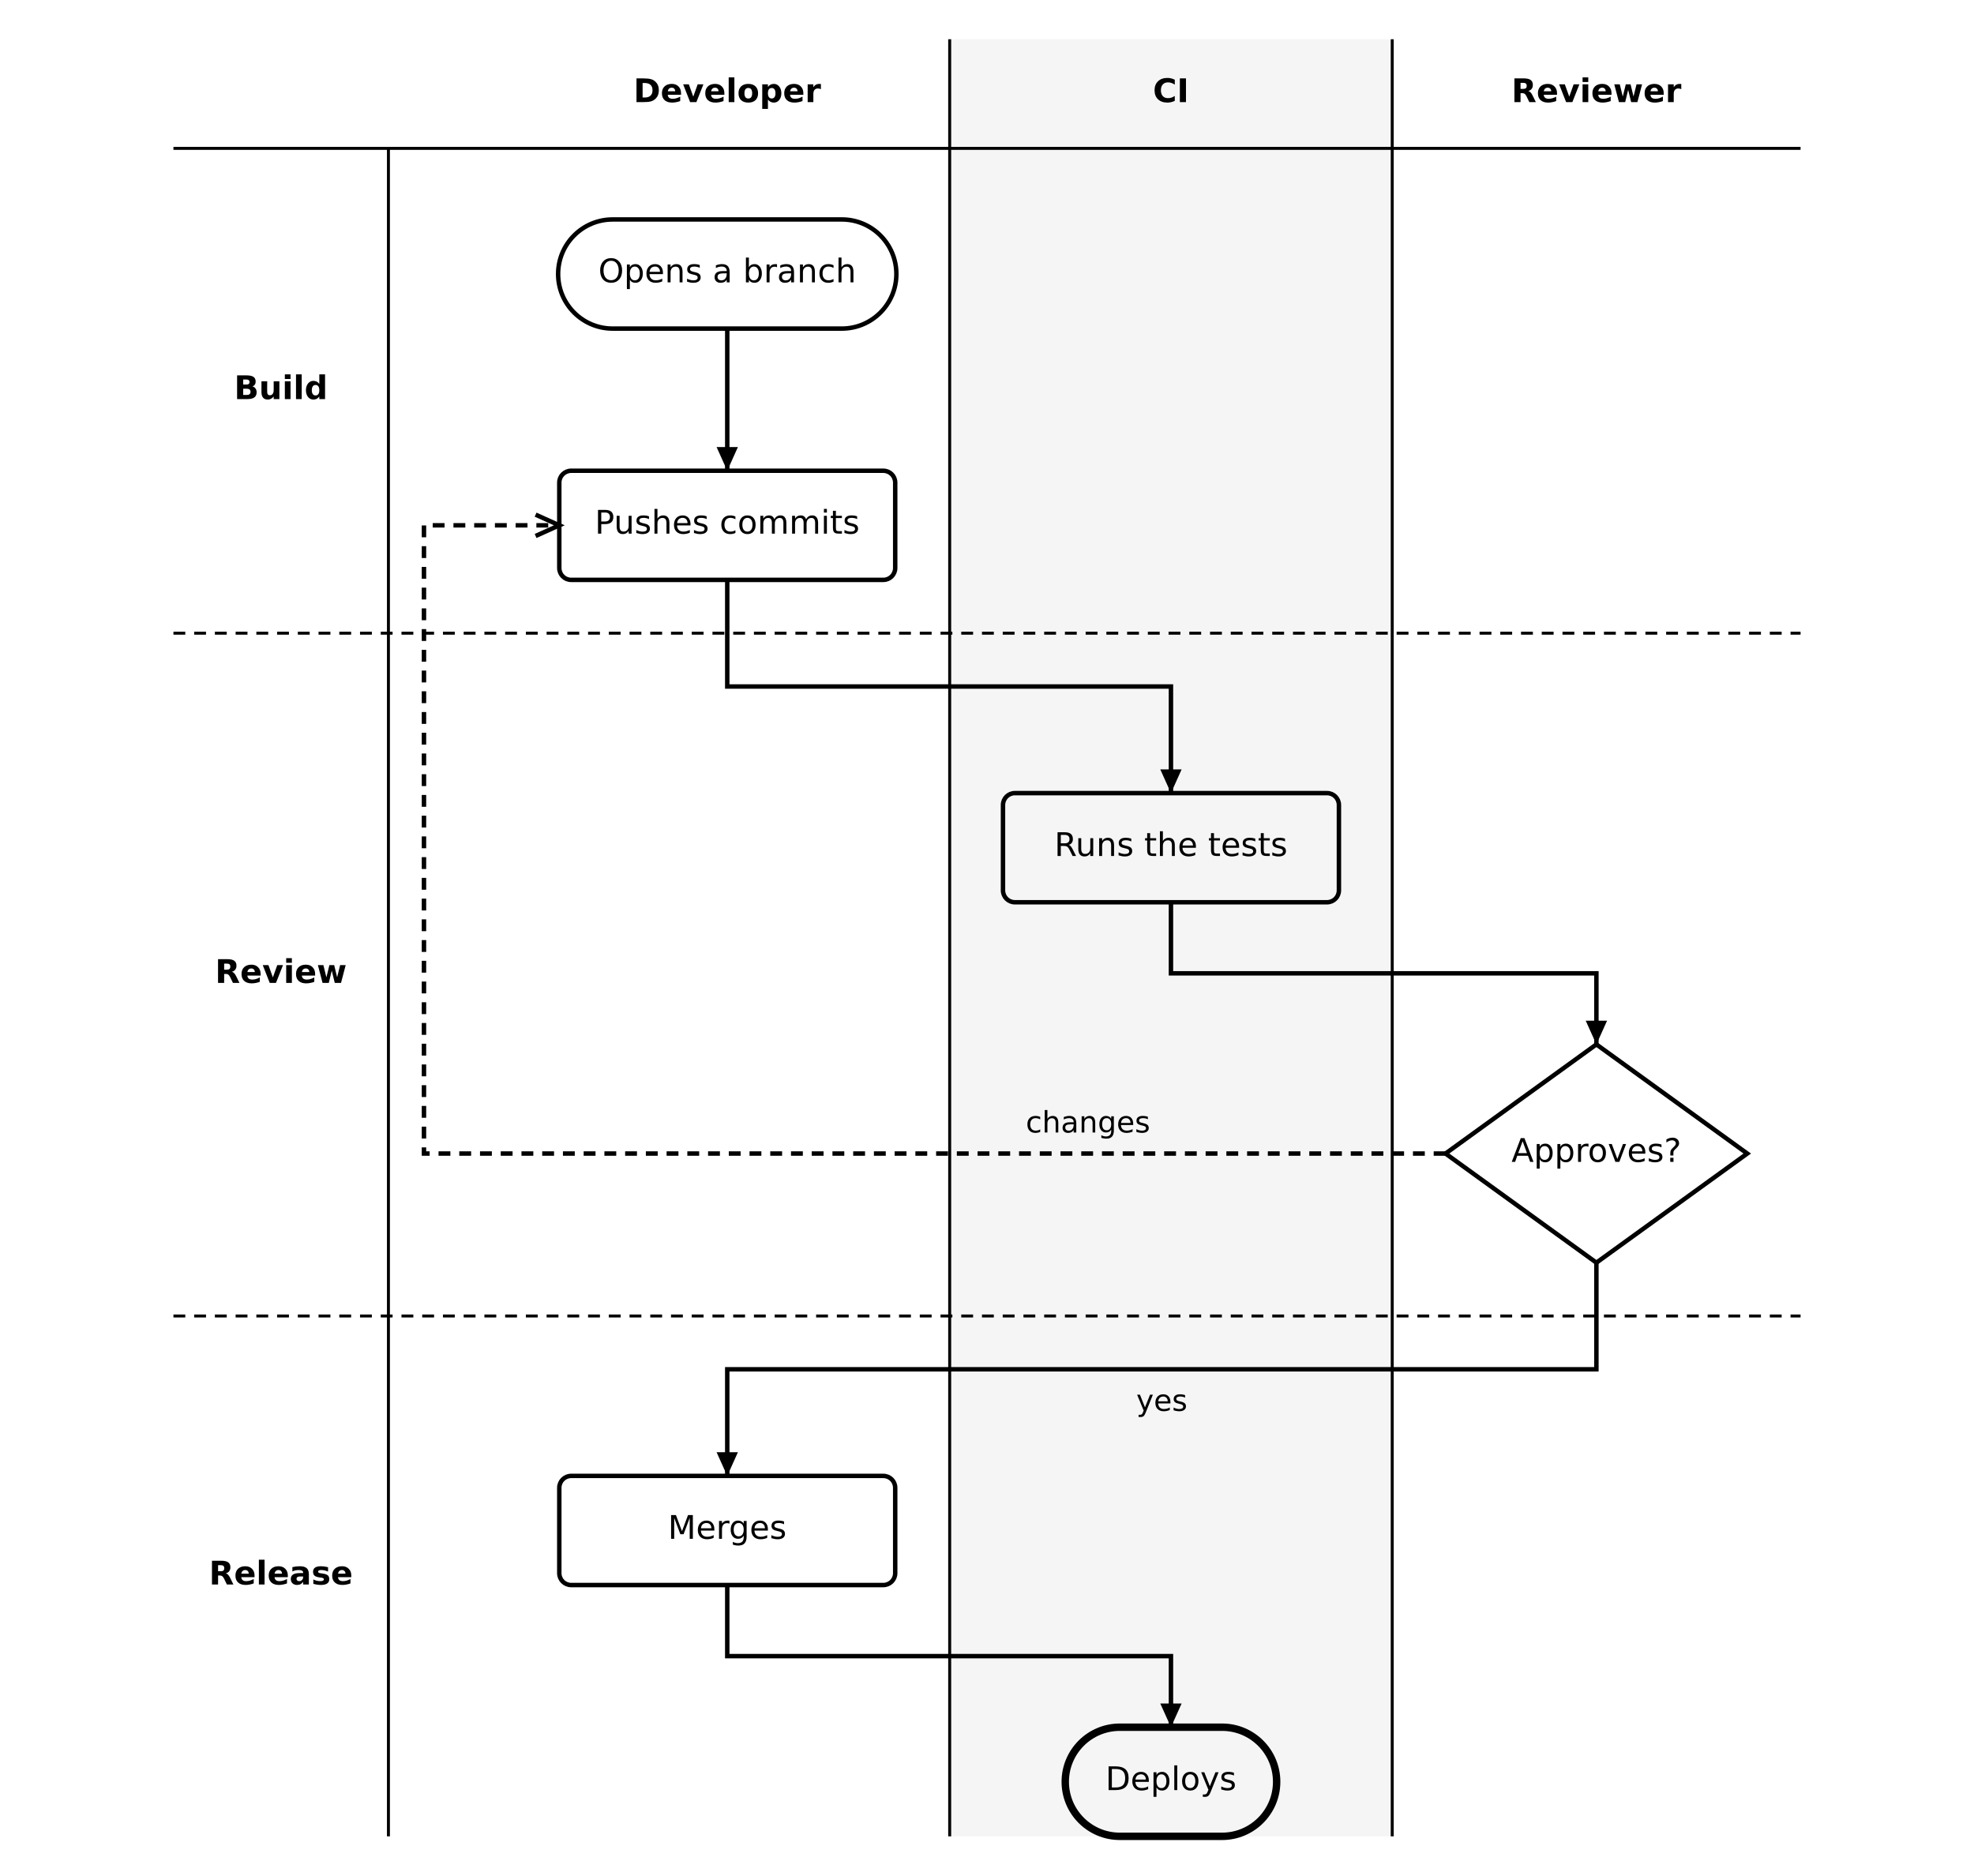
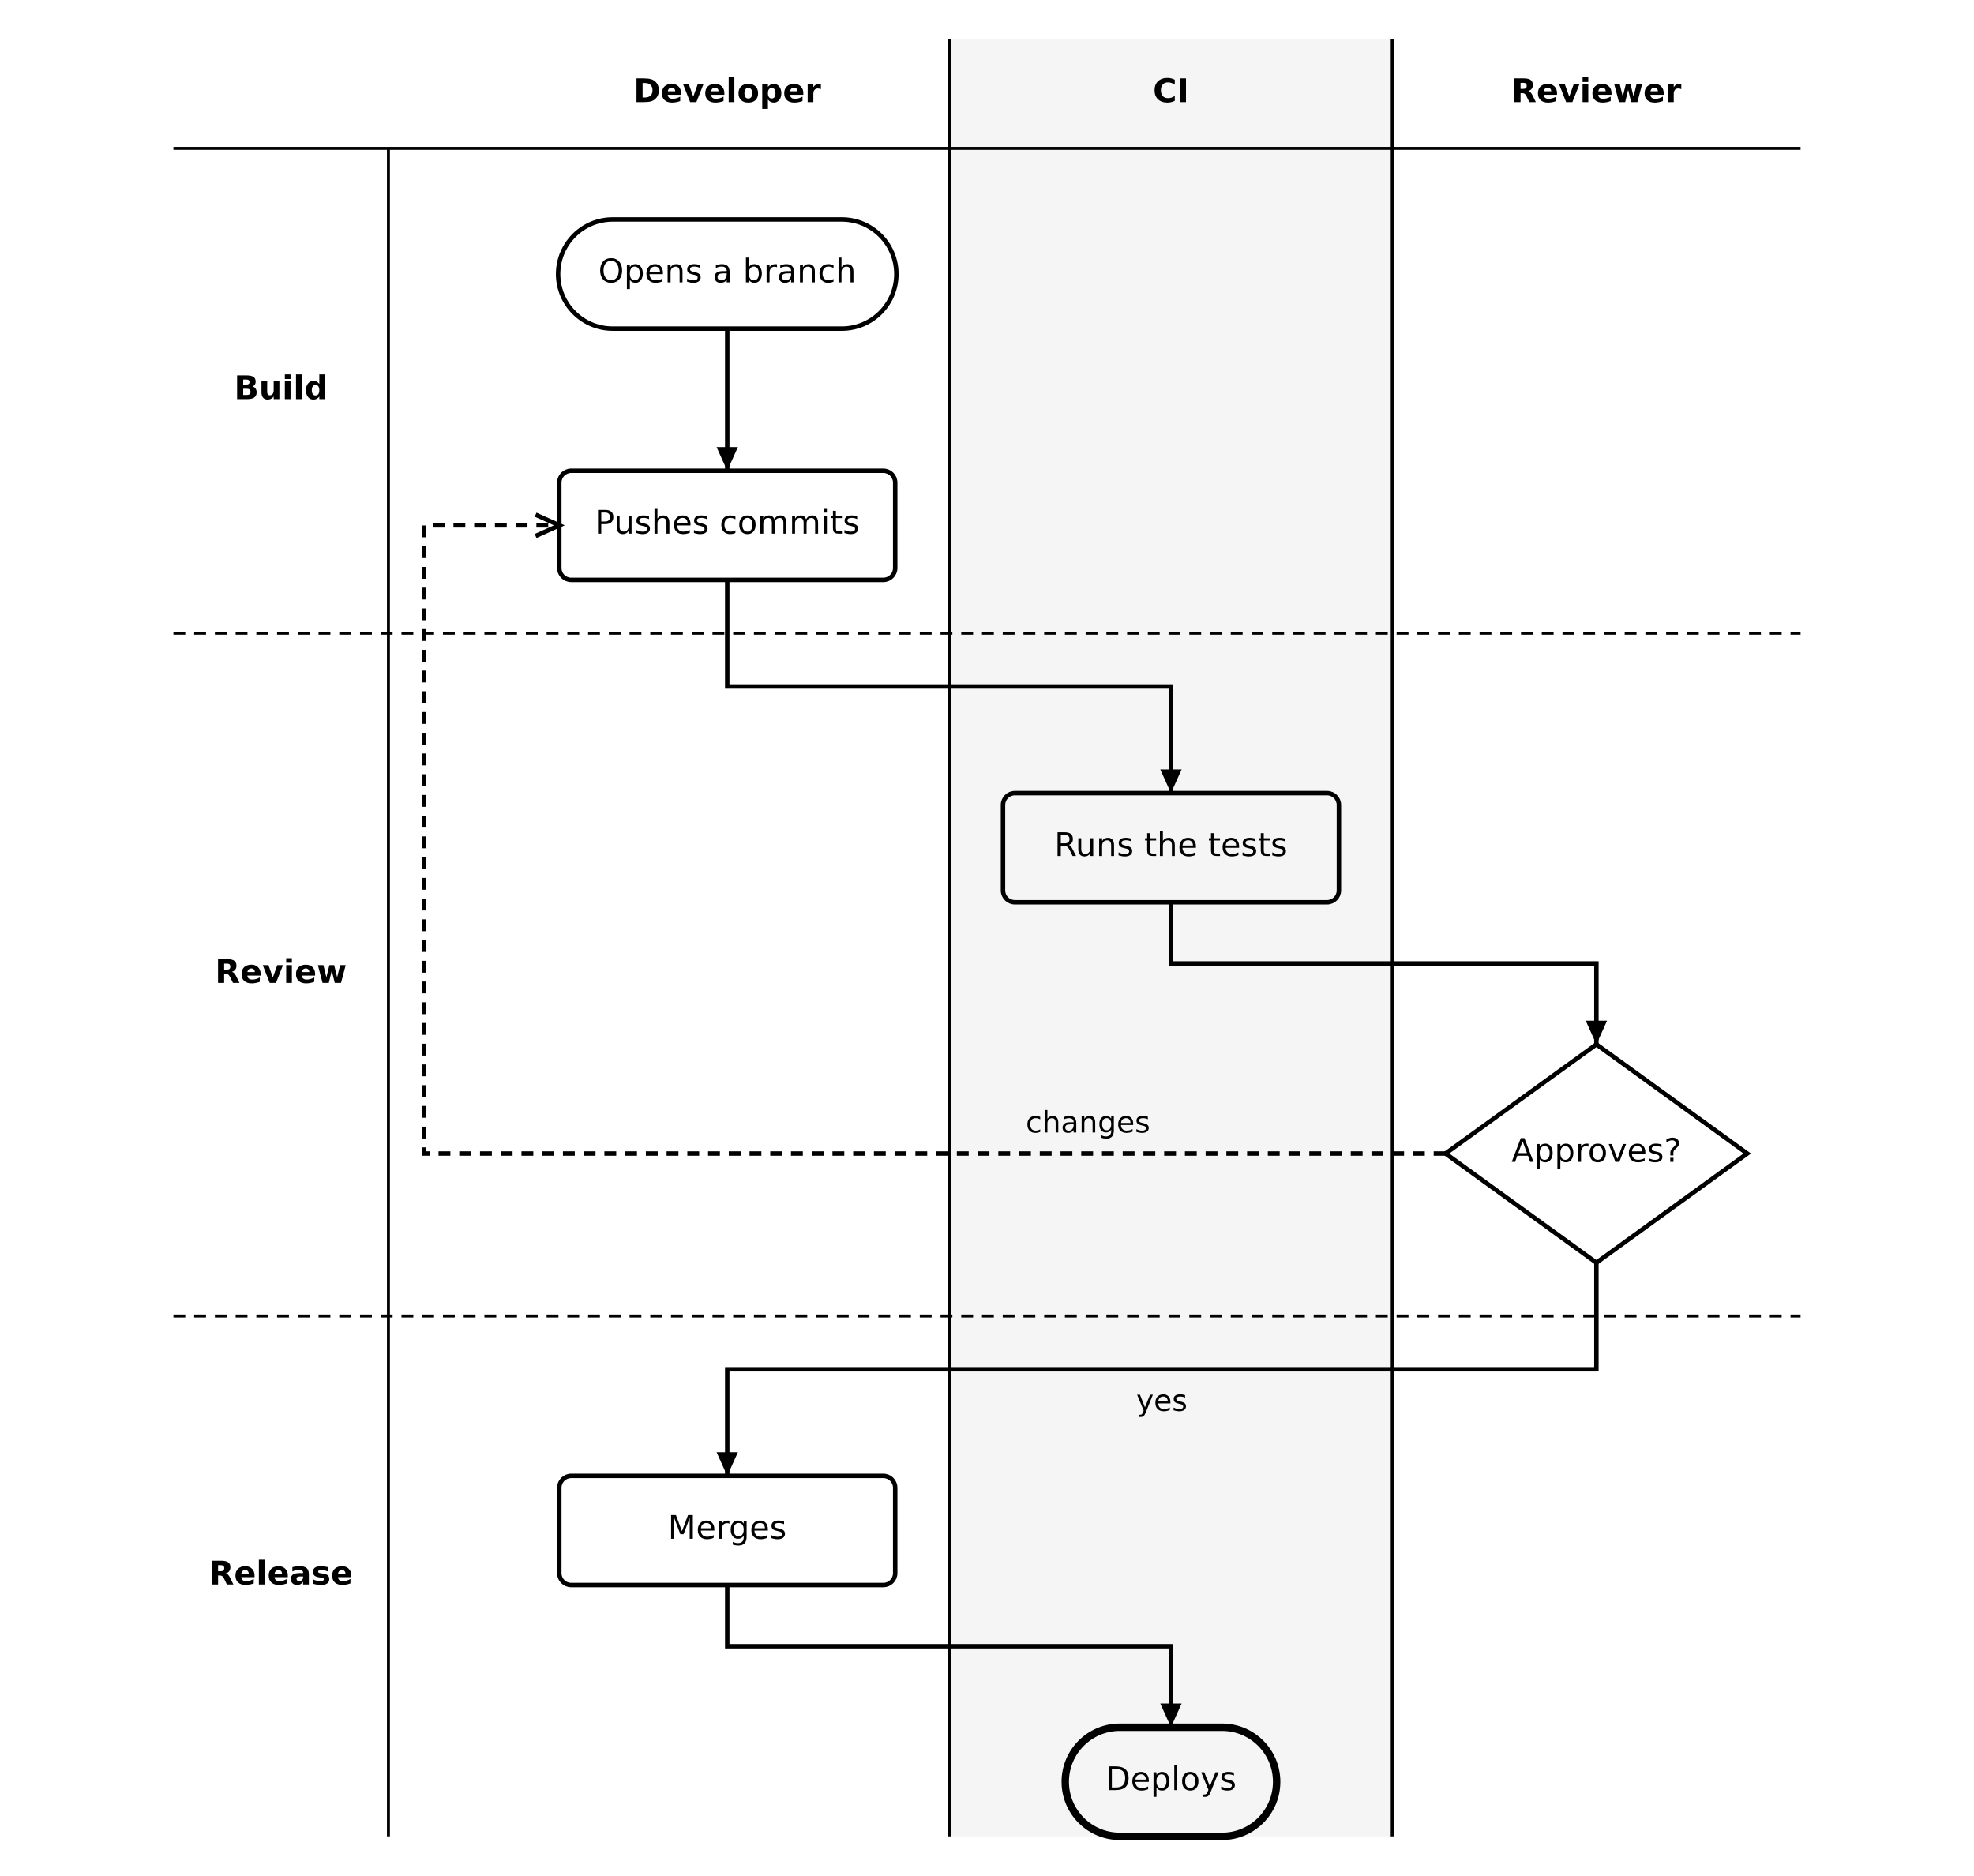
- <svg xmlns="http://www.w3.org/2000/svg" viewBox="-1.25 -1.25 666.5 633.3" role="img" aria-labelledby="dsf90b60c098-title dsf90b60c098-desc">
+ <svg xmlns="http://www.w3.org/2000/svg" viewBox="-1.25 -1.25 666.5 633.3" role="img" aria-labelledby="dsb5dba54df9-title dsb5dba54df9-desc">
  <polygon points="319.401,12 468.819,12 468.819,618.8 319.401,618.8" fill="currentColor" fill-opacity="0.04" stroke="none" />
  <path d="M 57.307 48.85 L 606.693 48.85" fill="none" stroke="currentColor" stroke-width="1" />
  <path d="M 319.401 12 L 319.401 618.8" fill="none" stroke="currentColor" stroke-width="1" />
  <path d="M 468.819 12 L 468.819 618.8" fill="none" stroke="currentColor" stroke-width="1" />
  <path d="M 129.899 48.85 L 129.899 618.8" fill="none" stroke="currentColor" stroke-width="1" />
  <path d="M 57.307 212.55 L 606.693 212.55" fill="none" stroke="currentColor" stroke-width="1" stroke-dasharray="4 3" />
  <path d="M 57.307 443.1 L 606.693 443.1" fill="none" stroke="currentColor" stroke-width="1" stroke-dasharray="4 3" />
  <text x="244.298" y="33.233" font-family="'DejaVu Sans', sans-serif" font-size="11" fill="currentColor" text-anchor="middle">
    <tspan font-weight="bold">Developer</tspan>
  </text>
  <text x="394.11" y="33.233" font-family="'DejaVu Sans', sans-serif" font-size="11" fill="currentColor" text-anchor="middle">
    <tspan font-weight="bold">CI</tspan>
  </text>
  <text x="537.756" y="33.233" font-family="'DejaVu Sans', sans-serif" font-size="11" fill="currentColor" text-anchor="middle">
    <tspan font-weight="bold">Reviewer</tspan>
  </text>
  <text x="93.603" y="133.508" font-family="'DejaVu Sans', sans-serif" font-size="11" fill="currentColor" text-anchor="middle">
    <tspan font-weight="bold">Build</tspan>
  </text>
  <text x="93.603" y="330.633" font-family="'DejaVu Sans', sans-serif" font-size="11" fill="currentColor" text-anchor="middle">
    <tspan font-weight="bold">Review</tspan>
  </text>
  <text x="93.603" y="533.758" font-family="'DejaVu Sans', sans-serif" font-size="11" fill="currentColor" text-anchor="middle">
    <tspan font-weight="bold">Release</tspan>
  </text>
  <path d="M 244.298 109.7 L 244.298 157.7" fill="none" stroke="currentColor" stroke-width="1.5" />
  <polygon points="244.298,157.7 240.698,149.7 247.898,149.7" fill="currentColor" stroke="none" />
  <path d="M 244.298 194.55 L 244.298 230.55 L 394.11 230.55 L 394.11 266.55" fill="none" stroke="currentColor" stroke-width="1.5" />
  <polygon points="394.11,266.55 390.51,258.55 397.71,258.55" fill="currentColor" stroke="none" />
-   <path d="M 394.11 303.4 L 394.11 327.4 L 537.756 327.4 L 537.756 351.4" fill="none" stroke="currentColor" stroke-width="1.5" />
+   <path d="M 394.11 303.4 L 394.11 324.067 L 537.756 324.067 L 537.756 351.4" fill="none" stroke="currentColor" stroke-width="1.5" />
  <polygon points="537.756,351.4 534.156,343.4 541.356,343.4" fill="currentColor" stroke="none" />
  <path d="M 486.819 388.25 L 141.899 388.25 L 141.899 176.125 L 187.589 176.125" fill="none" stroke="currentColor" stroke-width="1.5" stroke-dasharray="4 3" />
  <path d="M 179.589 179.725 L 187.589 176.125 L 179.589 172.525" fill="none" stroke="currentColor" stroke-width="1.5" />
  <path d="M 537.756 425.1 L 537.756 461.1 L 244.298 461.1 L 244.298 497.1" fill="none" stroke="currentColor" stroke-width="1.5" />
  <polygon points="244.298,497.1 240.698,489.1 247.898,489.1" fill="currentColor" stroke="none" />
-   <path d="M 244.298 533.95 L 244.298 557.95 L 394.11 557.95 L 394.11 581.95" fill="none" stroke="currentColor" stroke-width="1.5" />
+   <path d="M 244.298 533.95 L 244.298 554.617 L 394.11 554.617 L 394.11 581.95" fill="none" stroke="currentColor" stroke-width="1.5" />
  <polygon points="394.11,581.95 390.51,573.95 397.71,573.95" fill="currentColor" stroke="none" />
  <rect x="187.195" y="72.85" width="114.206" height="36.85" rx="18.425" fill="none" stroke="currentColor" stroke-width="1.5" />
  <text x="244.298" y="94.083" font-family="'DejaVu Sans', sans-serif" font-size="11" fill="currentColor" text-anchor="middle">
    <tspan>Opens a branch</tspan>
  </text>
  <rect x="337.401" y="266.55" width="113.418" height="36.85" rx="4" fill="none" stroke="currentColor" stroke-width="1.5" />
  <text x="394.11" y="287.783" font-family="'DejaVu Sans', sans-serif" font-size="11" fill="currentColor" text-anchor="middle">
    <tspan>Runs the tests</tspan>
  </text>
  <rect x="358.424" y="581.95" width="71.372" height="36.85" rx="18.425" fill="none" stroke="currentColor" stroke-width="2.5" />
  <text x="394.11" y="603.183" font-family="'DejaVu Sans', sans-serif" font-size="11" fill="currentColor" text-anchor="middle">
    <tspan>Deploys</tspan>
  </text>
  <rect x="187.589" y="497.1" width="113.418" height="36.85" rx="4" fill="none" stroke="currentColor" stroke-width="1.5" />
  <text x="244.298" y="518.333" font-family="'DejaVu Sans', sans-serif" font-size="11" fill="currentColor" text-anchor="middle">
    <tspan>Merges</tspan>
  </text>
  <rect x="187.589" y="157.7" width="113.418" height="36.85" rx="4" fill="none" stroke="currentColor" stroke-width="1.5" />
  <text x="244.298" y="178.933" font-family="'DejaVu Sans', sans-serif" font-size="11" fill="currentColor" text-anchor="middle">
    <tspan>Pushes commits</tspan>
  </text>
  <polygon points="537.756,351.4 588.693,388.25 537.756,425.1 486.819,388.25" fill="none" stroke="currentColor" stroke-width="1.5" />
  <text x="537.756" y="391.058" font-family="'DejaVu Sans', sans-serif" font-size="11" fill="currentColor" text-anchor="middle">
    <tspan>Approves?</tspan>
  </text>
  <text x="345.091" y="381.142" font-family="'DejaVu Sans', sans-serif" font-size="10" fill="currentColor">changes</text>
  <text x="382.387" y="475.132" font-family="'DejaVu Sans', sans-serif" font-size="10" fill="currentColor">yes</text>
</svg>
